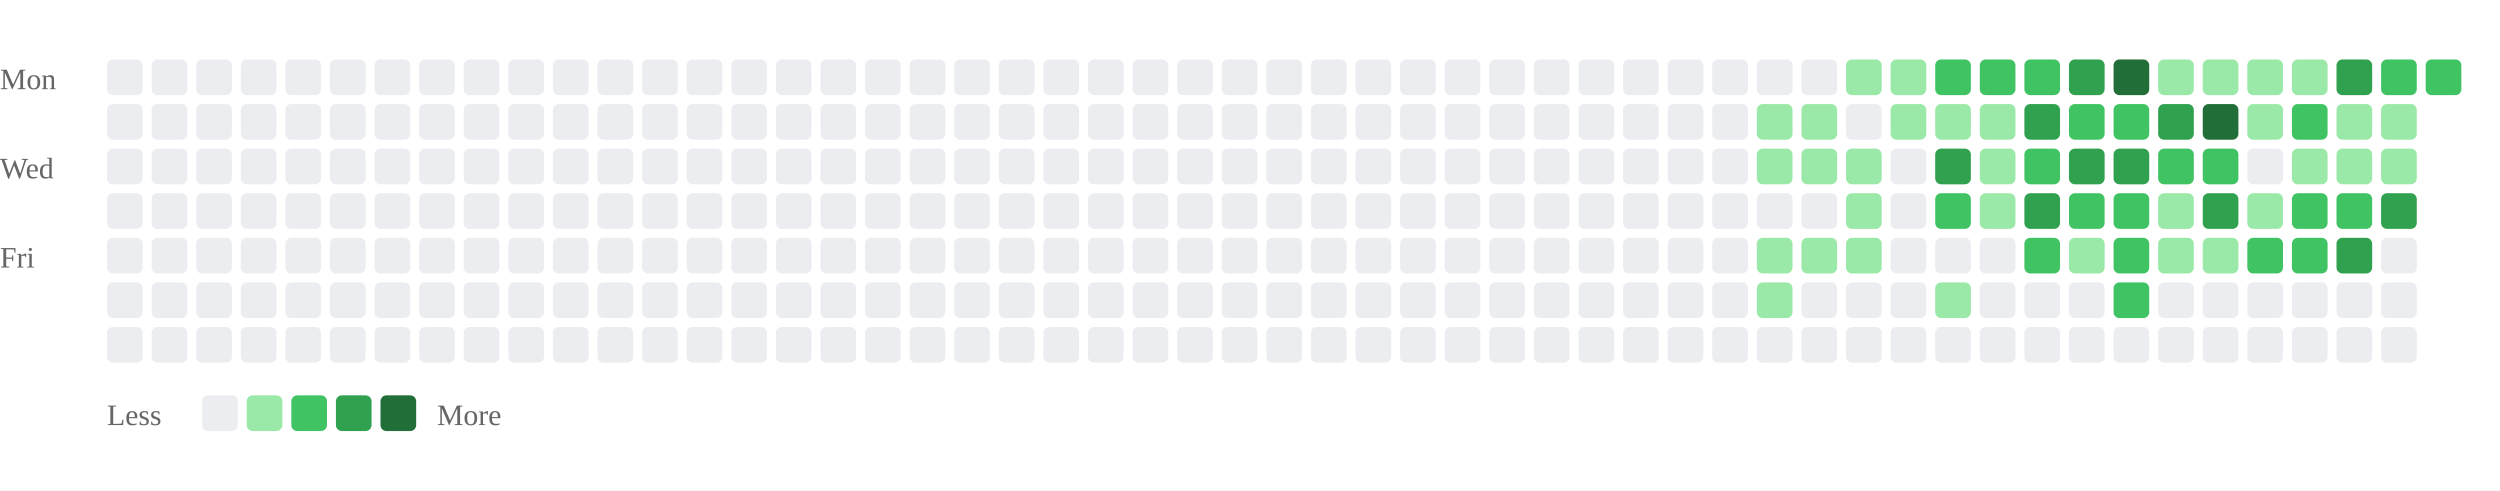
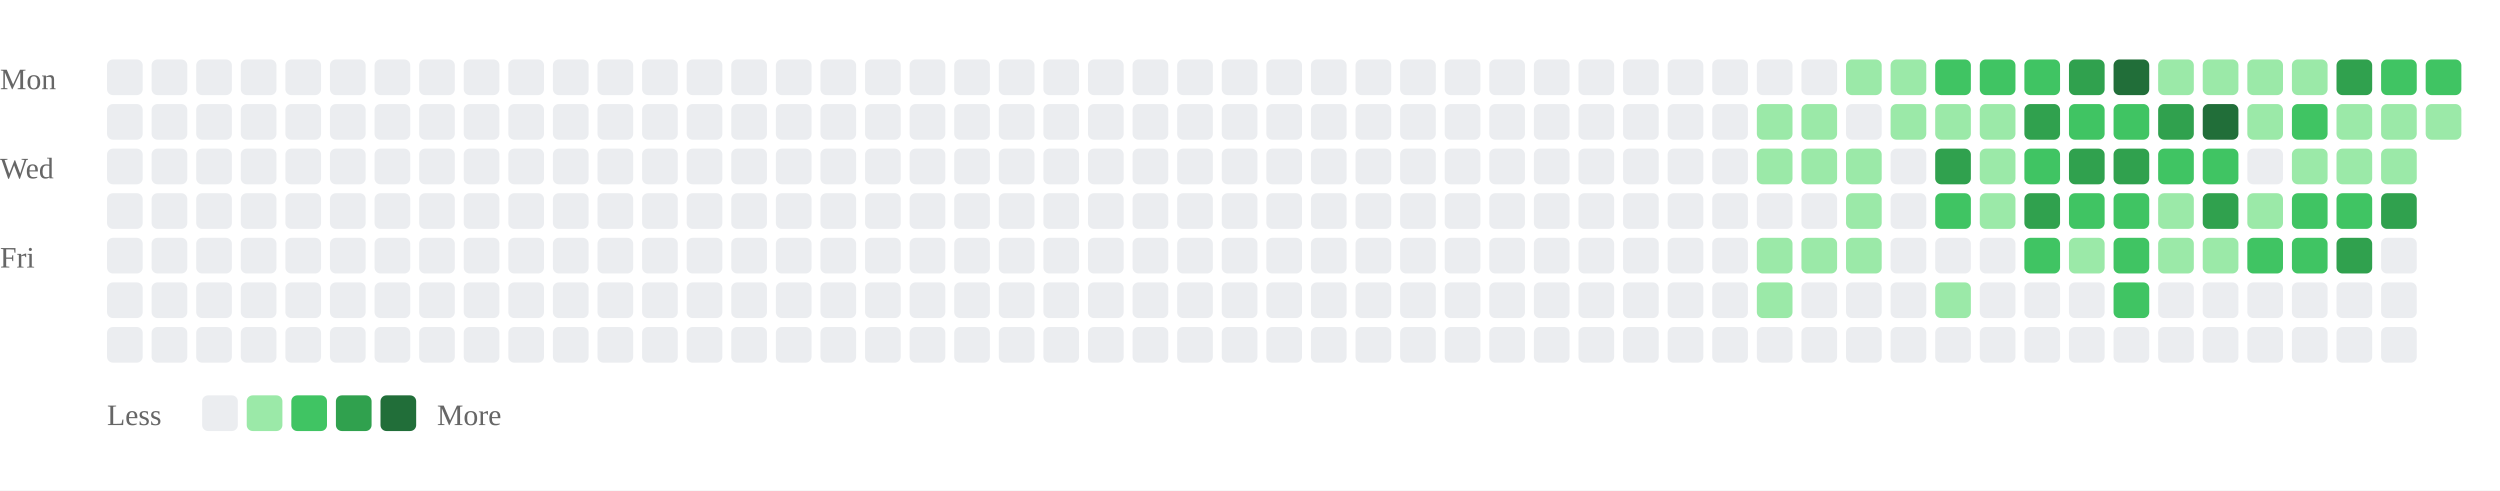
<svg xmlns="http://www.w3.org/2000/svg" width="841" height="165" role="img" aria-label="GitLab contribution heatmap for jianjiale">
  <rect width="100%" height="100%" fill="#ffffff" />
  <text x="0" y="30" font-size="10" fill="#666">Mon</text>
  <text x="0" y="45" font-size="10" fill="#666" />
  <text x="0" y="60" font-size="10" fill="#666">Wed</text>
  <text x="0" y="75" font-size="10" fill="#666" />
  <text x="0" y="90" font-size="10" fill="#666">Fri</text>
  <text x="0" y="105" font-size="10" fill="#666" />
  <text x="0" y="120" font-size="10" fill="#666" />
  <rect x="36" y="20" width="12" height="12" rx="2" fill="#ebedf0" data-date="2025-09-08" data-count="0" />
  <rect x="36" y="35" width="12" height="12" rx="2" fill="#ebedf0" data-date="2025-09-09" data-count="0" />
  <rect x="36" y="50" width="12" height="12" rx="2" fill="#ebedf0" data-date="2025-09-10" data-count="0" />
  <rect x="36" y="65" width="12" height="12" rx="2" fill="#ebedf0" data-date="2025-09-11" data-count="0" />
  <rect x="36" y="80" width="12" height="12" rx="2" fill="#ebedf0" data-date="2025-09-12" data-count="0" />
  <rect x="36" y="95" width="12" height="12" rx="2" fill="#ebedf0" data-date="2025-09-13" data-count="0" />
  <rect x="36" y="110" width="12" height="12" rx="2" fill="#ebedf0" data-date="2025-09-14" data-count="0" />
  <rect x="51" y="20" width="12" height="12" rx="2" fill="#ebedf0" data-date="2025-09-15" data-count="0" />
  <rect x="51" y="35" width="12" height="12" rx="2" fill="#ebedf0" data-date="2025-09-16" data-count="0" />
  <rect x="51" y="50" width="12" height="12" rx="2" fill="#ebedf0" data-date="2025-09-17" data-count="0" />
  <rect x="51" y="65" width="12" height="12" rx="2" fill="#ebedf0" data-date="2025-09-18" data-count="0" />
  <rect x="51" y="80" width="12" height="12" rx="2" fill="#ebedf0" data-date="2025-09-19" data-count="0" />
  <rect x="51" y="95" width="12" height="12" rx="2" fill="#ebedf0" data-date="2025-09-20" data-count="0" />
  <rect x="51" y="110" width="12" height="12" rx="2" fill="#ebedf0" data-date="2025-09-21" data-count="0" />
  <rect x="66" y="20" width="12" height="12" rx="2" fill="#ebedf0" data-date="2025-09-22" data-count="0" />
  <rect x="66" y="35" width="12" height="12" rx="2" fill="#ebedf0" data-date="2025-09-23" data-count="0" />
  <rect x="66" y="50" width="12" height="12" rx="2" fill="#ebedf0" data-date="2025-09-24" data-count="0" />
  <rect x="66" y="65" width="12" height="12" rx="2" fill="#ebedf0" data-date="2025-09-25" data-count="0" />
  <rect x="66" y="80" width="12" height="12" rx="2" fill="#ebedf0" data-date="2025-09-26" data-count="0" />
  <rect x="66" y="95" width="12" height="12" rx="2" fill="#ebedf0" data-date="2025-09-27" data-count="0" />
  <rect x="66" y="110" width="12" height="12" rx="2" fill="#ebedf0" data-date="2025-09-28" data-count="0" />
  <rect x="81" y="20" width="12" height="12" rx="2" fill="#ebedf0" data-date="2025-09-29" data-count="0" />
  <rect x="81" y="35" width="12" height="12" rx="2" fill="#ebedf0" data-date="2025-09-30" data-count="0" />
  <rect x="81" y="50" width="12" height="12" rx="2" fill="#ebedf0" data-date="2025-10-01" data-count="0" />
  <rect x="81" y="65" width="12" height="12" rx="2" fill="#ebedf0" data-date="2025-10-02" data-count="0" />
  <rect x="81" y="80" width="12" height="12" rx="2" fill="#ebedf0" data-date="2025-10-03" data-count="0" />
  <rect x="81" y="95" width="12" height="12" rx="2" fill="#ebedf0" data-date="2025-10-04" data-count="0" />
  <rect x="81" y="110" width="12" height="12" rx="2" fill="#ebedf0" data-date="2025-10-05" data-count="0" />
  <rect x="96" y="20" width="12" height="12" rx="2" fill="#ebedf0" data-date="2025-10-06" data-count="0" />
  <rect x="96" y="35" width="12" height="12" rx="2" fill="#ebedf0" data-date="2025-10-07" data-count="0" />
  <rect x="96" y="50" width="12" height="12" rx="2" fill="#ebedf0" data-date="2025-10-08" data-count="0" />
  <rect x="96" y="65" width="12" height="12" rx="2" fill="#ebedf0" data-date="2025-10-09" data-count="0" />
  <rect x="96" y="80" width="12" height="12" rx="2" fill="#ebedf0" data-date="2025-10-10" data-count="0" />
  <rect x="96" y="95" width="12" height="12" rx="2" fill="#ebedf0" data-date="2025-10-11" data-count="0" />
  <rect x="96" y="110" width="12" height="12" rx="2" fill="#ebedf0" data-date="2025-10-12" data-count="0" />
  <rect x="111" y="20" width="12" height="12" rx="2" fill="#ebedf0" data-date="2025-10-13" data-count="0" />
  <rect x="111" y="35" width="12" height="12" rx="2" fill="#ebedf0" data-date="2025-10-14" data-count="0" />
  <rect x="111" y="50" width="12" height="12" rx="2" fill="#ebedf0" data-date="2025-10-15" data-count="0" />
  <rect x="111" y="65" width="12" height="12" rx="2" fill="#ebedf0" data-date="2025-10-16" data-count="0" />
  <rect x="111" y="80" width="12" height="12" rx="2" fill="#ebedf0" data-date="2025-10-17" data-count="0" />
  <rect x="111" y="95" width="12" height="12" rx="2" fill="#ebedf0" data-date="2025-10-18" data-count="0" />
  <rect x="111" y="110" width="12" height="12" rx="2" fill="#ebedf0" data-date="2025-10-19" data-count="0" />
  <rect x="126" y="20" width="12" height="12" rx="2" fill="#ebedf0" data-date="2025-10-20" data-count="0" />
  <rect x="126" y="35" width="12" height="12" rx="2" fill="#ebedf0" data-date="2025-10-21" data-count="0" />
  <rect x="126" y="50" width="12" height="12" rx="2" fill="#ebedf0" data-date="2025-10-22" data-count="0" />
  <rect x="126" y="65" width="12" height="12" rx="2" fill="#ebedf0" data-date="2025-10-23" data-count="0" />
  <rect x="126" y="80" width="12" height="12" rx="2" fill="#ebedf0" data-date="2025-10-24" data-count="0" />
  <rect x="126" y="95" width="12" height="12" rx="2" fill="#ebedf0" data-date="2025-10-25" data-count="0" />
  <rect x="126" y="110" width="12" height="12" rx="2" fill="#ebedf0" data-date="2025-10-26" data-count="0" />
  <rect x="141" y="20" width="12" height="12" rx="2" fill="#ebedf0" data-date="2025-10-27" data-count="0" />
  <rect x="141" y="35" width="12" height="12" rx="2" fill="#ebedf0" data-date="2025-10-28" data-count="0" />
  <rect x="141" y="50" width="12" height="12" rx="2" fill="#ebedf0" data-date="2025-10-29" data-count="0" />
  <rect x="141" y="65" width="12" height="12" rx="2" fill="#ebedf0" data-date="2025-10-30" data-count="0" />
  <rect x="141" y="80" width="12" height="12" rx="2" fill="#ebedf0" data-date="2025-10-31" data-count="0" />
  <rect x="141" y="95" width="12" height="12" rx="2" fill="#ebedf0" data-date="2025-11-01" data-count="0" />
  <rect x="141" y="110" width="12" height="12" rx="2" fill="#ebedf0" data-date="2025-11-02" data-count="0" />
  <rect x="156" y="20" width="12" height="12" rx="2" fill="#ebedf0" data-date="2025-11-03" data-count="0" />
  <rect x="156" y="35" width="12" height="12" rx="2" fill="#ebedf0" data-date="2025-11-04" data-count="0" />
  <rect x="156" y="50" width="12" height="12" rx="2" fill="#ebedf0" data-date="2025-11-05" data-count="0" />
  <rect x="156" y="65" width="12" height="12" rx="2" fill="#ebedf0" data-date="2025-11-06" data-count="0" />
  <rect x="156" y="80" width="12" height="12" rx="2" fill="#ebedf0" data-date="2025-11-07" data-count="0" />
  <rect x="156" y="95" width="12" height="12" rx="2" fill="#ebedf0" data-date="2025-11-08" data-count="0" />
  <rect x="156" y="110" width="12" height="12" rx="2" fill="#ebedf0" data-date="2025-11-09" data-count="0" />
  <rect x="171" y="20" width="12" height="12" rx="2" fill="#ebedf0" data-date="2025-11-10" data-count="0" />
  <rect x="171" y="35" width="12" height="12" rx="2" fill="#ebedf0" data-date="2025-11-11" data-count="0" />
  <rect x="171" y="50" width="12" height="12" rx="2" fill="#ebedf0" data-date="2025-11-12" data-count="0" />
  <rect x="171" y="65" width="12" height="12" rx="2" fill="#ebedf0" data-date="2025-11-13" data-count="0" />
  <rect x="171" y="80" width="12" height="12" rx="2" fill="#ebedf0" data-date="2025-11-14" data-count="0" />
  <rect x="171" y="95" width="12" height="12" rx="2" fill="#ebedf0" data-date="2025-11-15" data-count="0" />
  <rect x="171" y="110" width="12" height="12" rx="2" fill="#ebedf0" data-date="2025-11-16" data-count="0" />
  <rect x="186" y="20" width="12" height="12" rx="2" fill="#ebedf0" data-date="2025-11-17" data-count="0" />
  <rect x="186" y="35" width="12" height="12" rx="2" fill="#ebedf0" data-date="2025-11-18" data-count="0" />
  <rect x="186" y="50" width="12" height="12" rx="2" fill="#ebedf0" data-date="2025-11-19" data-count="0" />
  <rect x="186" y="65" width="12" height="12" rx="2" fill="#ebedf0" data-date="2025-11-20" data-count="0" />
  <rect x="186" y="80" width="12" height="12" rx="2" fill="#ebedf0" data-date="2025-11-21" data-count="0" />
  <rect x="186" y="95" width="12" height="12" rx="2" fill="#ebedf0" data-date="2025-11-22" data-count="0" />
  <rect x="186" y="110" width="12" height="12" rx="2" fill="#ebedf0" data-date="2025-11-23" data-count="0" />
  <rect x="201" y="20" width="12" height="12" rx="2" fill="#ebedf0" data-date="2025-11-24" data-count="0" />
  <rect x="201" y="35" width="12" height="12" rx="2" fill="#ebedf0" data-date="2025-11-25" data-count="0" />
  <rect x="201" y="50" width="12" height="12" rx="2" fill="#ebedf0" data-date="2025-11-26" data-count="0" />
  <rect x="201" y="65" width="12" height="12" rx="2" fill="#ebedf0" data-date="2025-11-27" data-count="0" />
  <rect x="201" y="80" width="12" height="12" rx="2" fill="#ebedf0" data-date="2025-11-28" data-count="0" />
  <rect x="201" y="95" width="12" height="12" rx="2" fill="#ebedf0" data-date="2025-11-29" data-count="0" />
  <rect x="201" y="110" width="12" height="12" rx="2" fill="#ebedf0" data-date="2025-11-30" data-count="0" />
  <rect x="216" y="20" width="12" height="12" rx="2" fill="#ebedf0" data-date="2025-12-01" data-count="0" />
  <rect x="216" y="35" width="12" height="12" rx="2" fill="#ebedf0" data-date="2025-12-02" data-count="0" />
  <rect x="216" y="50" width="12" height="12" rx="2" fill="#ebedf0" data-date="2025-12-03" data-count="0" />
  <rect x="216" y="65" width="12" height="12" rx="2" fill="#ebedf0" data-date="2025-12-04" data-count="0" />
  <rect x="216" y="80" width="12" height="12" rx="2" fill="#ebedf0" data-date="2025-12-05" data-count="0" />
  <rect x="216" y="95" width="12" height="12" rx="2" fill="#ebedf0" data-date="2025-12-06" data-count="0" />
  <rect x="216" y="110" width="12" height="12" rx="2" fill="#ebedf0" data-date="2025-12-07" data-count="0" />
  <rect x="231" y="20" width="12" height="12" rx="2" fill="#ebedf0" data-date="2025-12-08" data-count="0" />
  <rect x="231" y="35" width="12" height="12" rx="2" fill="#ebedf0" data-date="2025-12-09" data-count="0" />
  <rect x="231" y="50" width="12" height="12" rx="2" fill="#ebedf0" data-date="2025-12-10" data-count="0" />
  <rect x="231" y="65" width="12" height="12" rx="2" fill="#ebedf0" data-date="2025-12-11" data-count="0" />
  <rect x="231" y="80" width="12" height="12" rx="2" fill="#ebedf0" data-date="2025-12-12" data-count="0" />
  <rect x="231" y="95" width="12" height="12" rx="2" fill="#ebedf0" data-date="2025-12-13" data-count="0" />
  <rect x="231" y="110" width="12" height="12" rx="2" fill="#ebedf0" data-date="2025-12-14" data-count="0" />
  <rect x="246" y="20" width="12" height="12" rx="2" fill="#ebedf0" data-date="2025-12-15" data-count="0" />
  <rect x="246" y="35" width="12" height="12" rx="2" fill="#ebedf0" data-date="2025-12-16" data-count="0" />
  <rect x="246" y="50" width="12" height="12" rx="2" fill="#ebedf0" data-date="2025-12-17" data-count="0" />
  <rect x="246" y="65" width="12" height="12" rx="2" fill="#ebedf0" data-date="2025-12-18" data-count="0" />
  <rect x="246" y="80" width="12" height="12" rx="2" fill="#ebedf0" data-date="2025-12-19" data-count="0" />
  <rect x="246" y="95" width="12" height="12" rx="2" fill="#ebedf0" data-date="2025-12-20" data-count="0" />
  <rect x="246" y="110" width="12" height="12" rx="2" fill="#ebedf0" data-date="2025-12-21" data-count="0" />
  <rect x="261" y="20" width="12" height="12" rx="2" fill="#ebedf0" data-date="2025-12-22" data-count="0" />
  <rect x="261" y="35" width="12" height="12" rx="2" fill="#ebedf0" data-date="2025-12-23" data-count="0" />
  <rect x="261" y="50" width="12" height="12" rx="2" fill="#ebedf0" data-date="2025-12-24" data-count="0" />
  <rect x="261" y="65" width="12" height="12" rx="2" fill="#ebedf0" data-date="2025-12-25" data-count="0" />
  <rect x="261" y="80" width="12" height="12" rx="2" fill="#ebedf0" data-date="2025-12-26" data-count="0" />
  <rect x="261" y="95" width="12" height="12" rx="2" fill="#ebedf0" data-date="2025-12-27" data-count="0" />
  <rect x="261" y="110" width="12" height="12" rx="2" fill="#ebedf0" data-date="2025-12-28" data-count="0" />
  <rect x="276" y="20" width="12" height="12" rx="2" fill="#ebedf0" data-date="2025-12-29" data-count="0" />
  <rect x="276" y="35" width="12" height="12" rx="2" fill="#ebedf0" data-date="2025-12-30" data-count="0" />
  <rect x="276" y="50" width="12" height="12" rx="2" fill="#ebedf0" data-date="2025-12-31" data-count="0" />
  <rect x="276" y="65" width="12" height="12" rx="2" fill="#ebedf0" data-date="2026-01-01" data-count="0" />
  <rect x="276" y="80" width="12" height="12" rx="2" fill="#ebedf0" data-date="2026-01-02" data-count="0" />
  <rect x="276" y="95" width="12" height="12" rx="2" fill="#ebedf0" data-date="2026-01-03" data-count="0" />
  <rect x="276" y="110" width="12" height="12" rx="2" fill="#ebedf0" data-date="2026-01-04" data-count="0" />
  <rect x="291" y="20" width="12" height="12" rx="2" fill="#ebedf0" data-date="2026-01-05" data-count="0" />
  <rect x="291" y="35" width="12" height="12" rx="2" fill="#ebedf0" data-date="2026-01-06" data-count="0" />
  <rect x="291" y="50" width="12" height="12" rx="2" fill="#ebedf0" data-date="2026-01-07" data-count="0" />
  <rect x="291" y="65" width="12" height="12" rx="2" fill="#ebedf0" data-date="2026-01-08" data-count="0" />
  <rect x="291" y="80" width="12" height="12" rx="2" fill="#ebedf0" data-date="2026-01-09" data-count="0" />
  <rect x="291" y="95" width="12" height="12" rx="2" fill="#ebedf0" data-date="2026-01-10" data-count="0" />
  <rect x="291" y="110" width="12" height="12" rx="2" fill="#ebedf0" data-date="2026-01-11" data-count="0" />
  <rect x="306" y="20" width="12" height="12" rx="2" fill="#ebedf0" data-date="2026-01-12" data-count="0" />
  <rect x="306" y="35" width="12" height="12" rx="2" fill="#ebedf0" data-date="2026-01-13" data-count="0" />
  <rect x="306" y="50" width="12" height="12" rx="2" fill="#ebedf0" data-date="2026-01-14" data-count="0" />
  <rect x="306" y="65" width="12" height="12" rx="2" fill="#ebedf0" data-date="2026-01-15" data-count="0" />
  <rect x="306" y="80" width="12" height="12" rx="2" fill="#ebedf0" data-date="2026-01-16" data-count="0" />
  <rect x="306" y="95" width="12" height="12" rx="2" fill="#ebedf0" data-date="2026-01-17" data-count="0" />
  <rect x="306" y="110" width="12" height="12" rx="2" fill="#ebedf0" data-date="2026-01-18" data-count="0" />
  <rect x="321" y="20" width="12" height="12" rx="2" fill="#ebedf0" data-date="2026-01-19" data-count="0" />
  <rect x="321" y="35" width="12" height="12" rx="2" fill="#ebedf0" data-date="2026-01-20" data-count="0" />
  <rect x="321" y="50" width="12" height="12" rx="2" fill="#ebedf0" data-date="2026-01-21" data-count="0" />
  <rect x="321" y="65" width="12" height="12" rx="2" fill="#ebedf0" data-date="2026-01-22" data-count="0" />
  <rect x="321" y="80" width="12" height="12" rx="2" fill="#ebedf0" data-date="2026-01-23" data-count="0" />
  <rect x="321" y="95" width="12" height="12" rx="2" fill="#ebedf0" data-date="2026-01-24" data-count="0" />
  <rect x="321" y="110" width="12" height="12" rx="2" fill="#ebedf0" data-date="2026-01-25" data-count="0" />
  <rect x="336" y="20" width="12" height="12" rx="2" fill="#ebedf0" data-date="2026-01-26" data-count="0" />
  <rect x="336" y="35" width="12" height="12" rx="2" fill="#ebedf0" data-date="2026-01-27" data-count="0" />
  <rect x="336" y="50" width="12" height="12" rx="2" fill="#ebedf0" data-date="2026-01-28" data-count="0" />
  <rect x="336" y="65" width="12" height="12" rx="2" fill="#ebedf0" data-date="2026-01-29" data-count="0" />
  <rect x="336" y="80" width="12" height="12" rx="2" fill="#ebedf0" data-date="2026-01-30" data-count="0" />
  <rect x="336" y="95" width="12" height="12" rx="2" fill="#ebedf0" data-date="2026-01-31" data-count="0" />
  <rect x="336" y="110" width="12" height="12" rx="2" fill="#ebedf0" data-date="2026-02-01" data-count="0" />
  <rect x="351" y="20" width="12" height="12" rx="2" fill="#ebedf0" data-date="2026-02-02" data-count="0" />
  <rect x="351" y="35" width="12" height="12" rx="2" fill="#ebedf0" data-date="2026-02-03" data-count="0" />
  <rect x="351" y="50" width="12" height="12" rx="2" fill="#ebedf0" data-date="2026-02-04" data-count="0" />
  <rect x="351" y="65" width="12" height="12" rx="2" fill="#ebedf0" data-date="2026-02-05" data-count="0" />
  <rect x="351" y="80" width="12" height="12" rx="2" fill="#ebedf0" data-date="2026-02-06" data-count="0" />
  <rect x="351" y="95" width="12" height="12" rx="2" fill="#ebedf0" data-date="2026-02-07" data-count="0" />
  <rect x="351" y="110" width="12" height="12" rx="2" fill="#ebedf0" data-date="2026-02-08" data-count="0" />
  <rect x="366" y="20" width="12" height="12" rx="2" fill="#ebedf0" data-date="2026-02-09" data-count="0" />
  <rect x="366" y="35" width="12" height="12" rx="2" fill="#ebedf0" data-date="2026-02-10" data-count="0" />
  <rect x="366" y="50" width="12" height="12" rx="2" fill="#ebedf0" data-date="2026-02-11" data-count="0" />
  <rect x="366" y="65" width="12" height="12" rx="2" fill="#ebedf0" data-date="2026-02-12" data-count="0" />
  <rect x="366" y="80" width="12" height="12" rx="2" fill="#ebedf0" data-date="2026-02-13" data-count="0" />
  <rect x="366" y="95" width="12" height="12" rx="2" fill="#ebedf0" data-date="2026-02-14" data-count="0" />
  <rect x="366" y="110" width="12" height="12" rx="2" fill="#ebedf0" data-date="2026-02-15" data-count="0" />
  <rect x="381" y="20" width="12" height="12" rx="2" fill="#ebedf0" data-date="2026-02-16" data-count="0" />
  <rect x="381" y="35" width="12" height="12" rx="2" fill="#ebedf0" data-date="2026-02-17" data-count="0" />
  <rect x="381" y="50" width="12" height="12" rx="2" fill="#ebedf0" data-date="2026-02-18" data-count="0" />
  <rect x="381" y="65" width="12" height="12" rx="2" fill="#ebedf0" data-date="2026-02-19" data-count="0" />
  <rect x="381" y="80" width="12" height="12" rx="2" fill="#ebedf0" data-date="2026-02-20" data-count="0" />
  <rect x="381" y="95" width="12" height="12" rx="2" fill="#ebedf0" data-date="2026-02-21" data-count="0" />
  <rect x="381" y="110" width="12" height="12" rx="2" fill="#ebedf0" data-date="2026-02-22" data-count="0" />
  <rect x="396" y="20" width="12" height="12" rx="2" fill="#ebedf0" data-date="2026-02-23" data-count="0" />
  <rect x="396" y="35" width="12" height="12" rx="2" fill="#ebedf0" data-date="2026-02-24" data-count="0" />
  <rect x="396" y="50" width="12" height="12" rx="2" fill="#ebedf0" data-date="2026-02-25" data-count="0" />
  <rect x="396" y="65" width="12" height="12" rx="2" fill="#ebedf0" data-date="2026-02-26" data-count="0" />
  <rect x="396" y="80" width="12" height="12" rx="2" fill="#ebedf0" data-date="2026-02-27" data-count="0" />
  <rect x="396" y="95" width="12" height="12" rx="2" fill="#ebedf0" data-date="2026-02-28" data-count="0" />
  <rect x="396" y="110" width="12" height="12" rx="2" fill="#ebedf0" data-date="2026-03-01" data-count="0" />
  <rect x="411" y="20" width="12" height="12" rx="2" fill="#ebedf0" data-date="2026-03-02" data-count="0" />
  <rect x="411" y="35" width="12" height="12" rx="2" fill="#ebedf0" data-date="2026-03-03" data-count="0" />
  <rect x="411" y="50" width="12" height="12" rx="2" fill="#ebedf0" data-date="2026-03-04" data-count="0" />
  <rect x="411" y="65" width="12" height="12" rx="2" fill="#ebedf0" data-date="2026-03-05" data-count="0" />
  <rect x="411" y="80" width="12" height="12" rx="2" fill="#ebedf0" data-date="2026-03-06" data-count="0" />
  <rect x="411" y="95" width="12" height="12" rx="2" fill="#ebedf0" data-date="2026-03-07" data-count="0" />
  <rect x="411" y="110" width="12" height="12" rx="2" fill="#ebedf0" data-date="2026-03-08" data-count="0" />
  <rect x="426" y="20" width="12" height="12" rx="2" fill="#ebedf0" data-date="2026-03-09" data-count="0" />
  <rect x="426" y="35" width="12" height="12" rx="2" fill="#ebedf0" data-date="2026-03-10" data-count="0" />
  <rect x="426" y="50" width="12" height="12" rx="2" fill="#ebedf0" data-date="2026-03-11" data-count="0" />
  <rect x="426" y="65" width="12" height="12" rx="2" fill="#ebedf0" data-date="2026-03-12" data-count="0" />
  <rect x="426" y="80" width="12" height="12" rx="2" fill="#ebedf0" data-date="2026-03-13" data-count="0" />
  <rect x="426" y="95" width="12" height="12" rx="2" fill="#ebedf0" data-date="2026-03-14" data-count="0" />
  <rect x="426" y="110" width="12" height="12" rx="2" fill="#ebedf0" data-date="2026-03-15" data-count="0" />
  <rect x="441" y="20" width="12" height="12" rx="2" fill="#ebedf0" data-date="2026-03-16" data-count="0" />
  <rect x="441" y="35" width="12" height="12" rx="2" fill="#ebedf0" data-date="2026-03-17" data-count="0" />
  <rect x="441" y="50" width="12" height="12" rx="2" fill="#ebedf0" data-date="2026-03-18" data-count="0" />
  <rect x="441" y="65" width="12" height="12" rx="2" fill="#ebedf0" data-date="2026-03-19" data-count="0" />
  <rect x="441" y="80" width="12" height="12" rx="2" fill="#ebedf0" data-date="2026-03-20" data-count="0" />
  <rect x="441" y="95" width="12" height="12" rx="2" fill="#ebedf0" data-date="2026-03-21" data-count="0" />
  <rect x="441" y="110" width="12" height="12" rx="2" fill="#ebedf0" data-date="2026-03-22" data-count="0" />
  <rect x="456" y="20" width="12" height="12" rx="2" fill="#ebedf0" data-date="2026-03-23" data-count="0" />
  <rect x="456" y="35" width="12" height="12" rx="2" fill="#ebedf0" data-date="2026-03-24" data-count="0" />
  <rect x="456" y="50" width="12" height="12" rx="2" fill="#ebedf0" data-date="2026-03-25" data-count="0" />
  <rect x="456" y="65" width="12" height="12" rx="2" fill="#ebedf0" data-date="2026-03-26" data-count="0" />
  <rect x="456" y="80" width="12" height="12" rx="2" fill="#ebedf0" data-date="2026-03-27" data-count="0" />
  <rect x="456" y="95" width="12" height="12" rx="2" fill="#ebedf0" data-date="2026-03-28" data-count="0" />
  <rect x="456" y="110" width="12" height="12" rx="2" fill="#ebedf0" data-date="2026-03-29" data-count="0" />
  <rect x="471" y="20" width="12" height="12" rx="2" fill="#ebedf0" data-date="2026-03-30" data-count="0" />
  <rect x="471" y="35" width="12" height="12" rx="2" fill="#ebedf0" data-date="2026-03-31" data-count="0" />
  <rect x="471" y="50" width="12" height="12" rx="2" fill="#ebedf0" data-date="2026-04-01" data-count="0" />
  <rect x="471" y="65" width="12" height="12" rx="2" fill="#ebedf0" data-date="2026-04-02" data-count="0" />
  <rect x="471" y="80" width="12" height="12" rx="2" fill="#ebedf0" data-date="2026-04-03" data-count="0" />
  <rect x="471" y="95" width="12" height="12" rx="2" fill="#ebedf0" data-date="2026-04-04" data-count="0" />
  <rect x="471" y="110" width="12" height="12" rx="2" fill="#ebedf0" data-date="2026-04-05" data-count="0" />
  <rect x="486" y="20" width="12" height="12" rx="2" fill="#ebedf0" data-date="2026-04-06" data-count="0" />
  <rect x="486" y="35" width="12" height="12" rx="2" fill="#ebedf0" data-date="2026-04-07" data-count="0" />
  <rect x="486" y="50" width="12" height="12" rx="2" fill="#ebedf0" data-date="2026-04-08" data-count="0" />
  <rect x="486" y="65" width="12" height="12" rx="2" fill="#ebedf0" data-date="2026-04-09" data-count="0" />
  <rect x="486" y="80" width="12" height="12" rx="2" fill="#ebedf0" data-date="2026-04-10" data-count="0" />
  <rect x="486" y="95" width="12" height="12" rx="2" fill="#ebedf0" data-date="2026-04-11" data-count="0" />
  <rect x="486" y="110" width="12" height="12" rx="2" fill="#ebedf0" data-date="2026-04-12" data-count="0" />
  <rect x="501" y="20" width="12" height="12" rx="2" fill="#ebedf0" data-date="2026-04-13" data-count="0" />
  <rect x="501" y="35" width="12" height="12" rx="2" fill="#ebedf0" data-date="2026-04-14" data-count="0" />
  <rect x="501" y="50" width="12" height="12" rx="2" fill="#ebedf0" data-date="2026-04-15" data-count="0" />
  <rect x="501" y="65" width="12" height="12" rx="2" fill="#ebedf0" data-date="2026-04-16" data-count="0" />
  <rect x="501" y="80" width="12" height="12" rx="2" fill="#ebedf0" data-date="2026-04-17" data-count="0" />
  <rect x="501" y="95" width="12" height="12" rx="2" fill="#ebedf0" data-date="2026-04-18" data-count="0" />
  <rect x="501" y="110" width="12" height="12" rx="2" fill="#ebedf0" data-date="2026-04-19" data-count="0" />
  <rect x="516" y="20" width="12" height="12" rx="2" fill="#ebedf0" data-date="2026-04-20" data-count="0" />
  <rect x="516" y="35" width="12" height="12" rx="2" fill="#ebedf0" data-date="2026-04-21" data-count="0" />
  <rect x="516" y="50" width="12" height="12" rx="2" fill="#ebedf0" data-date="2026-04-22" data-count="0" />
  <rect x="516" y="65" width="12" height="12" rx="2" fill="#ebedf0" data-date="2026-04-23" data-count="0" />
  <rect x="516" y="80" width="12" height="12" rx="2" fill="#ebedf0" data-date="2026-04-24" data-count="0" />
  <rect x="516" y="95" width="12" height="12" rx="2" fill="#ebedf0" data-date="2026-04-25" data-count="0" />
  <rect x="516" y="110" width="12" height="12" rx="2" fill="#ebedf0" data-date="2026-04-26" data-count="0" />
  <rect x="531" y="20" width="12" height="12" rx="2" fill="#ebedf0" data-date="2026-04-27" data-count="0" />
  <rect x="531" y="35" width="12" height="12" rx="2" fill="#ebedf0" data-date="2026-04-28" data-count="0" />
  <rect x="531" y="50" width="12" height="12" rx="2" fill="#ebedf0" data-date="2026-04-29" data-count="0" />
  <rect x="531" y="65" width="12" height="12" rx="2" fill="#ebedf0" data-date="2026-04-30" data-count="0" />
  <rect x="531" y="80" width="12" height="12" rx="2" fill="#ebedf0" data-date="2026-05-01" data-count="0" />
  <rect x="531" y="95" width="12" height="12" rx="2" fill="#ebedf0" data-date="2026-05-02" data-count="0" />
  <rect x="531" y="110" width="12" height="12" rx="2" fill="#ebedf0" data-date="2026-05-03" data-count="0" />
  <rect x="546" y="20" width="12" height="12" rx="2" fill="#ebedf0" data-date="2026-05-04" data-count="0" />
  <rect x="546" y="35" width="12" height="12" rx="2" fill="#ebedf0" data-date="2026-05-05" data-count="0" />
  <rect x="546" y="50" width="12" height="12" rx="2" fill="#ebedf0" data-date="2026-05-06" data-count="0" />
  <rect x="546" y="65" width="12" height="12" rx="2" fill="#ebedf0" data-date="2026-05-07" data-count="0" />
  <rect x="546" y="80" width="12" height="12" rx="2" fill="#ebedf0" data-date="2026-05-08" data-count="0" />
  <rect x="546" y="95" width="12" height="12" rx="2" fill="#ebedf0" data-date="2026-05-09" data-count="0" />
  <rect x="546" y="110" width="12" height="12" rx="2" fill="#ebedf0" data-date="2026-05-10" data-count="0" />
  <rect x="561" y="20" width="12" height="12" rx="2" fill="#ebedf0" data-date="2026-05-11" data-count="0" />
  <rect x="561" y="35" width="12" height="12" rx="2" fill="#ebedf0" data-date="2026-05-12" data-count="0" />
  <rect x="561" y="50" width="12" height="12" rx="2" fill="#ebedf0" data-date="2026-05-13" data-count="0" />
  <rect x="561" y="65" width="12" height="12" rx="2" fill="#ebedf0" data-date="2026-05-14" data-count="0" />
  <rect x="561" y="80" width="12" height="12" rx="2" fill="#ebedf0" data-date="2026-05-15" data-count="0" />
  <rect x="561" y="95" width="12" height="12" rx="2" fill="#ebedf0" data-date="2026-05-16" data-count="0" />
  <rect x="561" y="110" width="12" height="12" rx="2" fill="#ebedf0" data-date="2026-05-17" data-count="0" />
  <rect x="576" y="20" width="12" height="12" rx="2" fill="#ebedf0" data-date="2026-05-18" data-count="0" />
  <rect x="576" y="35" width="12" height="12" rx="2" fill="#ebedf0" data-date="2026-05-19" data-count="0" />
  <rect x="576" y="50" width="12" height="12" rx="2" fill="#ebedf0" data-date="2026-05-20" data-count="0" />
  <rect x="576" y="65" width="12" height="12" rx="2" fill="#ebedf0" data-date="2026-05-21" data-count="0" />
  <rect x="576" y="80" width="12" height="12" rx="2" fill="#ebedf0" data-date="2026-05-22" data-count="0" />
  <rect x="576" y="95" width="12" height="12" rx="2" fill="#ebedf0" data-date="2026-05-23" data-count="0" />
  <rect x="576" y="110" width="12" height="12" rx="2" fill="#ebedf0" data-date="2026-05-24" data-count="0" />
  <rect x="591" y="20" width="12" height="12" rx="2" fill="#ebedf0" data-date="2026-05-25" data-count="0" />
  <rect x="591" y="35" width="12" height="12" rx="2" fill="#9be9a8" data-date="2026-05-26" data-count="1" />
  <rect x="591" y="50" width="12" height="12" rx="2" fill="#9be9a8" data-date="2026-05-27" data-count="1" />
  <rect x="591" y="65" width="12" height="12" rx="2" fill="#ebedf0" data-date="2026-05-28" data-count="0" />
  <rect x="591" y="80" width="12" height="12" rx="2" fill="#9be9a8" data-date="2026-05-29" data-count="7" />
  <rect x="591" y="95" width="12" height="12" rx="2" fill="#9be9a8" data-date="2026-05-30" data-count="2" />
  <rect x="591" y="110" width="12" height="12" rx="2" fill="#ebedf0" data-date="2026-05-31" data-count="0" />
  <rect x="606" y="20" width="12" height="12" rx="2" fill="#ebedf0" data-date="2026-06-01" data-count="0" />
  <rect x="606" y="35" width="12" height="12" rx="2" fill="#9be9a8" data-date="2026-06-02" data-count="2" />
  <rect x="606" y="50" width="12" height="12" rx="2" fill="#9be9a8" data-date="2026-06-03" data-count="4" />
  <rect x="606" y="65" width="12" height="12" rx="2" fill="#ebedf0" data-date="2026-06-04" data-count="0" />
  <rect x="606" y="80" width="12" height="12" rx="2" fill="#9be9a8" data-date="2026-06-05" data-count="1" />
  <rect x="606" y="95" width="12" height="12" rx="2" fill="#ebedf0" data-date="2026-06-06" data-count="0" />
  <rect x="606" y="110" width="12" height="12" rx="2" fill="#ebedf0" data-date="2026-06-07" data-count="0" />
  <rect x="621" y="20" width="12" height="12" rx="2" fill="#9be9a8" data-date="2026-06-08" data-count="3" />
  <rect x="621" y="35" width="12" height="12" rx="2" fill="#ebedf0" data-date="2026-06-09" data-count="0" />
  <rect x="621" y="50" width="12" height="12" rx="2" fill="#9be9a8" data-date="2026-06-10" data-count="3" />
  <rect x="621" y="65" width="12" height="12" rx="2" fill="#9be9a8" data-date="2026-06-11" data-count="1" />
  <rect x="621" y="80" width="12" height="12" rx="2" fill="#9be9a8" data-date="2026-06-12" data-count="4" />
  <rect x="621" y="95" width="12" height="12" rx="2" fill="#ebedf0" data-date="2026-06-13" data-count="0" />
  <rect x="621" y="110" width="12" height="12" rx="2" fill="#ebedf0" data-date="2026-06-14" data-count="0" />
  <rect x="636" y="20" width="12" height="12" rx="2" fill="#9be9a8" data-date="2026-06-15" data-count="4" />
  <rect x="636" y="35" width="12" height="12" rx="2" fill="#9be9a8" data-date="2026-06-16" data-count="4" />
  <rect x="636" y="50" width="12" height="12" rx="2" fill="#ebedf0" data-date="2026-06-17" data-count="0" />
  <rect x="636" y="65" width="12" height="12" rx="2" fill="#ebedf0" data-date="2026-06-18" data-count="0" />
  <rect x="636" y="80" width="12" height="12" rx="2" fill="#ebedf0" data-date="2026-06-19" data-count="0" />
  <rect x="636" y="95" width="12" height="12" rx="2" fill="#ebedf0" data-date="2026-06-20" data-count="0" />
  <rect x="636" y="110" width="12" height="12" rx="2" fill="#ebedf0" data-date="2026-06-21" data-count="0" />
  <rect x="651" y="20" width="12" height="12" rx="2" fill="#40c463" data-date="2026-06-22" data-count="11" />
  <rect x="651" y="35" width="12" height="12" rx="2" fill="#9be9a8" data-date="2026-06-23" data-count="4" />
  <rect x="651" y="50" width="12" height="12" rx="2" fill="#30a14e" data-date="2026-06-24" data-count="19" />
  <rect x="651" y="65" width="12" height="12" rx="2" fill="#40c463" data-date="2026-06-25" data-count="10" />
  <rect x="651" y="80" width="12" height="12" rx="2" fill="#ebedf0" data-date="2026-06-26" data-count="0" />
  <rect x="651" y="95" width="12" height="12" rx="2" fill="#9be9a8" data-date="2026-06-27" data-count="3" />
  <rect x="651" y="110" width="12" height="12" rx="2" fill="#ebedf0" data-date="2026-06-28" data-count="0" />
  <rect x="666" y="20" width="12" height="12" rx="2" fill="#40c463" data-date="2026-06-29" data-count="12" />
  <rect x="666" y="35" width="12" height="12" rx="2" fill="#9be9a8" data-date="2026-06-30" data-count="3" />
  <rect x="666" y="50" width="12" height="12" rx="2" fill="#9be9a8" data-date="2026-07-01" data-count="4" />
  <rect x="666" y="65" width="12" height="12" rx="2" fill="#9be9a8" data-date="2026-07-02" data-count="4" />
  <rect x="666" y="80" width="12" height="12" rx="2" fill="#ebedf0" data-date="2026-07-03" data-count="0" />
  <rect x="666" y="95" width="12" height="12" rx="2" fill="#ebedf0" data-date="2026-07-04" data-count="0" />
  <rect x="666" y="110" width="12" height="12" rx="2" fill="#ebedf0" data-date="2026-07-05" data-count="0" />
  <rect x="681" y="20" width="12" height="12" rx="2" fill="#40c463" data-date="2026-07-06" data-count="15" />
  <rect x="681" y="35" width="12" height="12" rx="2" fill="#30a14e" data-date="2026-07-07" data-count="16" />
  <rect x="681" y="50" width="12" height="12" rx="2" fill="#40c463" data-date="2026-07-08" data-count="15" />
  <rect x="681" y="65" width="12" height="12" rx="2" fill="#30a14e" data-date="2026-07-09" data-count="17" />
  <rect x="681" y="80" width="12" height="12" rx="2" fill="#40c463" data-date="2026-07-10" data-count="9" />
  <rect x="681" y="95" width="12" height="12" rx="2" fill="#ebedf0" data-date="2026-07-11" data-count="0" />
  <rect x="681" y="110" width="12" height="12" rx="2" fill="#ebedf0" data-date="2026-07-12" data-count="0" />
  <rect x="696" y="20" width="12" height="12" rx="2" fill="#30a14e" data-date="2026-07-13" data-count="19" />
  <rect x="696" y="35" width="12" height="12" rx="2" fill="#40c463" data-date="2026-07-14" data-count="10" />
  <rect x="696" y="50" width="12" height="12" rx="2" fill="#30a14e" data-date="2026-07-15" data-count="20" />
  <rect x="696" y="65" width="12" height="12" rx="2" fill="#40c463" data-date="2026-07-16" data-count="12" />
  <rect x="696" y="80" width="12" height="12" rx="2" fill="#9be9a8" data-date="2026-07-17" data-count="6" />
  <rect x="696" y="95" width="12" height="12" rx="2" fill="#ebedf0" data-date="2026-07-18" data-count="0" />
  <rect x="696" y="110" width="12" height="12" rx="2" fill="#ebedf0" data-date="2026-07-19" data-count="0" />
  <rect x="711" y="20" width="12" height="12" rx="2" fill="#216e39" data-date="2026-07-20" data-count="31" />
  <rect x="711" y="35" width="12" height="12" rx="2" fill="#40c463" data-date="2026-07-21" data-count="12" />
  <rect x="711" y="50" width="12" height="12" rx="2" fill="#30a14e" data-date="2026-07-22" data-count="16" />
  <rect x="711" y="65" width="12" height="12" rx="2" fill="#40c463" data-date="2026-07-23" data-count="14" />
  <rect x="711" y="80" width="12" height="12" rx="2" fill="#40c463" data-date="2026-07-24" data-count="14" />
  <rect x="711" y="95" width="12" height="12" rx="2" fill="#40c463" data-date="2026-07-25" data-count="11" />
  <rect x="711" y="110" width="12" height="12" rx="2" fill="#ebedf0" data-date="2026-07-26" data-count="0" />
  <rect x="726" y="20" width="12" height="12" rx="2" fill="#9be9a8" data-date="2026-07-27" data-count="1" />
  <rect x="726" y="35" width="12" height="12" rx="2" fill="#30a14e" data-date="2026-07-28" data-count="21" />
  <rect x="726" y="50" width="12" height="12" rx="2" fill="#40c463" data-date="2026-07-29" data-count="8" />
  <rect x="726" y="65" width="12" height="12" rx="2" fill="#9be9a8" data-date="2026-07-30" data-count="1" />
  <rect x="726" y="80" width="12" height="12" rx="2" fill="#9be9a8" data-date="2026-07-31" data-count="3" />
  <rect x="726" y="95" width="12" height="12" rx="2" fill="#ebedf0" data-date="2026-08-01" data-count="0" />
  <rect x="726" y="110" width="12" height="12" rx="2" fill="#ebedf0" data-date="2026-08-02" data-count="0" />
  <rect x="741" y="20" width="12" height="12" rx="2" fill="#9be9a8" data-date="2026-08-03" data-count="5" />
  <rect x="741" y="35" width="12" height="12" rx="2" fill="#216e39" data-date="2026-08-04" data-count="25" />
  <rect x="741" y="50" width="12" height="12" rx="2" fill="#40c463" data-date="2026-08-05" data-count="14" />
  <rect x="741" y="65" width="12" height="12" rx="2" fill="#30a14e" data-date="2026-08-06" data-count="16" />
  <rect x="741" y="80" width="12" height="12" rx="2" fill="#9be9a8" data-date="2026-08-07" data-count="3" />
  <rect x="741" y="95" width="12" height="12" rx="2" fill="#ebedf0" data-date="2026-08-08" data-count="0" />
  <rect x="741" y="110" width="12" height="12" rx="2" fill="#ebedf0" data-date="2026-08-09" data-count="0" />
  <rect x="756" y="20" width="12" height="12" rx="2" fill="#9be9a8" data-date="2026-08-10" data-count="7" />
  <rect x="756" y="35" width="12" height="12" rx="2" fill="#9be9a8" data-date="2026-08-11" data-count="2" />
  <rect x="756" y="50" width="12" height="12" rx="2" fill="#ebedf0" data-date="2026-08-12" data-count="0" />
  <rect x="756" y="65" width="12" height="12" rx="2" fill="#9be9a8" data-date="2026-08-13" data-count="6" />
  <rect x="756" y="80" width="12" height="12" rx="2" fill="#40c463" data-date="2026-08-14" data-count="12" />
  <rect x="756" y="95" width="12" height="12" rx="2" fill="#ebedf0" data-date="2026-08-15" data-count="0" />
  <rect x="756" y="110" width="12" height="12" rx="2" fill="#ebedf0" data-date="2026-08-16" data-count="0" />
  <rect x="771" y="20" width="12" height="12" rx="2" fill="#9be9a8" data-date="2026-08-17" data-count="2" />
  <rect x="771" y="35" width="12" height="12" rx="2" fill="#40c463" data-date="2026-08-18" data-count="14" />
  <rect x="771" y="50" width="12" height="12" rx="2" fill="#9be9a8" data-date="2026-08-19" data-count="6" />
  <rect x="771" y="65" width="12" height="12" rx="2" fill="#40c463" data-date="2026-08-20" data-count="14" />
  <rect x="771" y="80" width="12" height="12" rx="2" fill="#40c463" data-date="2026-08-21" data-count="11" />
  <rect x="771" y="95" width="12" height="12" rx="2" fill="#ebedf0" data-date="2026-08-22" data-count="0" />
  <rect x="771" y="110" width="12" height="12" rx="2" fill="#ebedf0" data-date="2026-08-23" data-count="0" />
  <rect x="786" y="20" width="12" height="12" rx="2" fill="#30a14e" data-date="2026-08-24" data-count="19" />
  <rect x="786" y="35" width="12" height="12" rx="2" fill="#9be9a8" data-date="2026-08-25" data-count="2" />
  <rect x="786" y="50" width="12" height="12" rx="2" fill="#9be9a8" data-date="2026-08-26" data-count="3" />
  <rect x="786" y="65" width="12" height="12" rx="2" fill="#40c463" data-date="2026-08-27" data-count="8" />
  <rect x="786" y="80" width="12" height="12" rx="2" fill="#30a14e" data-date="2026-08-28" data-count="16" />
  <rect x="786" y="95" width="12" height="12" rx="2" fill="#ebedf0" data-date="2026-08-29" data-count="0" />
  <rect x="786" y="110" width="12" height="12" rx="2" fill="#ebedf0" data-date="2026-08-30" data-count="0" />
  <rect x="801" y="20" width="12" height="12" rx="2" fill="#40c463" data-date="2026-08-31" data-count="10" />
  <rect x="801" y="35" width="12" height="12" rx="2" fill="#9be9a8" data-date="2026-09-01" data-count="4" />
  <rect x="801" y="50" width="12" height="12" rx="2" fill="#9be9a8" data-date="2026-09-02" data-count="7" />
  <rect x="801" y="65" width="12" height="12" rx="2" fill="#30a14e" data-date="2026-09-03" data-count="16" />
  <rect x="801" y="80" width="12" height="12" rx="2" fill="#ebedf0" data-date="2026-09-04" data-count="0" />
  <rect x="801" y="95" width="12" height="12" rx="2" fill="#ebedf0" data-date="2026-09-05" data-count="0" />
  <rect x="801" y="110" width="12" height="12" rx="2" fill="#ebedf0" data-date="2026-09-06" data-count="0" />
  <rect x="816" y="20" width="12" height="12" rx="2" fill="#40c463" data-date="2026-09-07" data-count="9" />
+   <rect x="816" y="35" width="12" height="12" rx="2" fill="#9be9a8" data-date="2026-09-08" data-count="2" />
  <text x="36" y="143" font-size="10" fill="#666">Less</text>
  <rect x="68" y="133" width="12" height="12" rx="2" fill="#ebedf0" />
  <rect x="83" y="133" width="12" height="12" rx="2" fill="#9be9a8" />
  <rect x="98" y="133" width="12" height="12" rx="2" fill="#40c463" />
  <rect x="113" y="133" width="12" height="12" rx="2" fill="#30a14e" />
  <rect x="128" y="133" width="12" height="12" rx="2" fill="#216e39" />
  <text x="147" y="143" font-size="10" fill="#666">More</text>
</svg>
